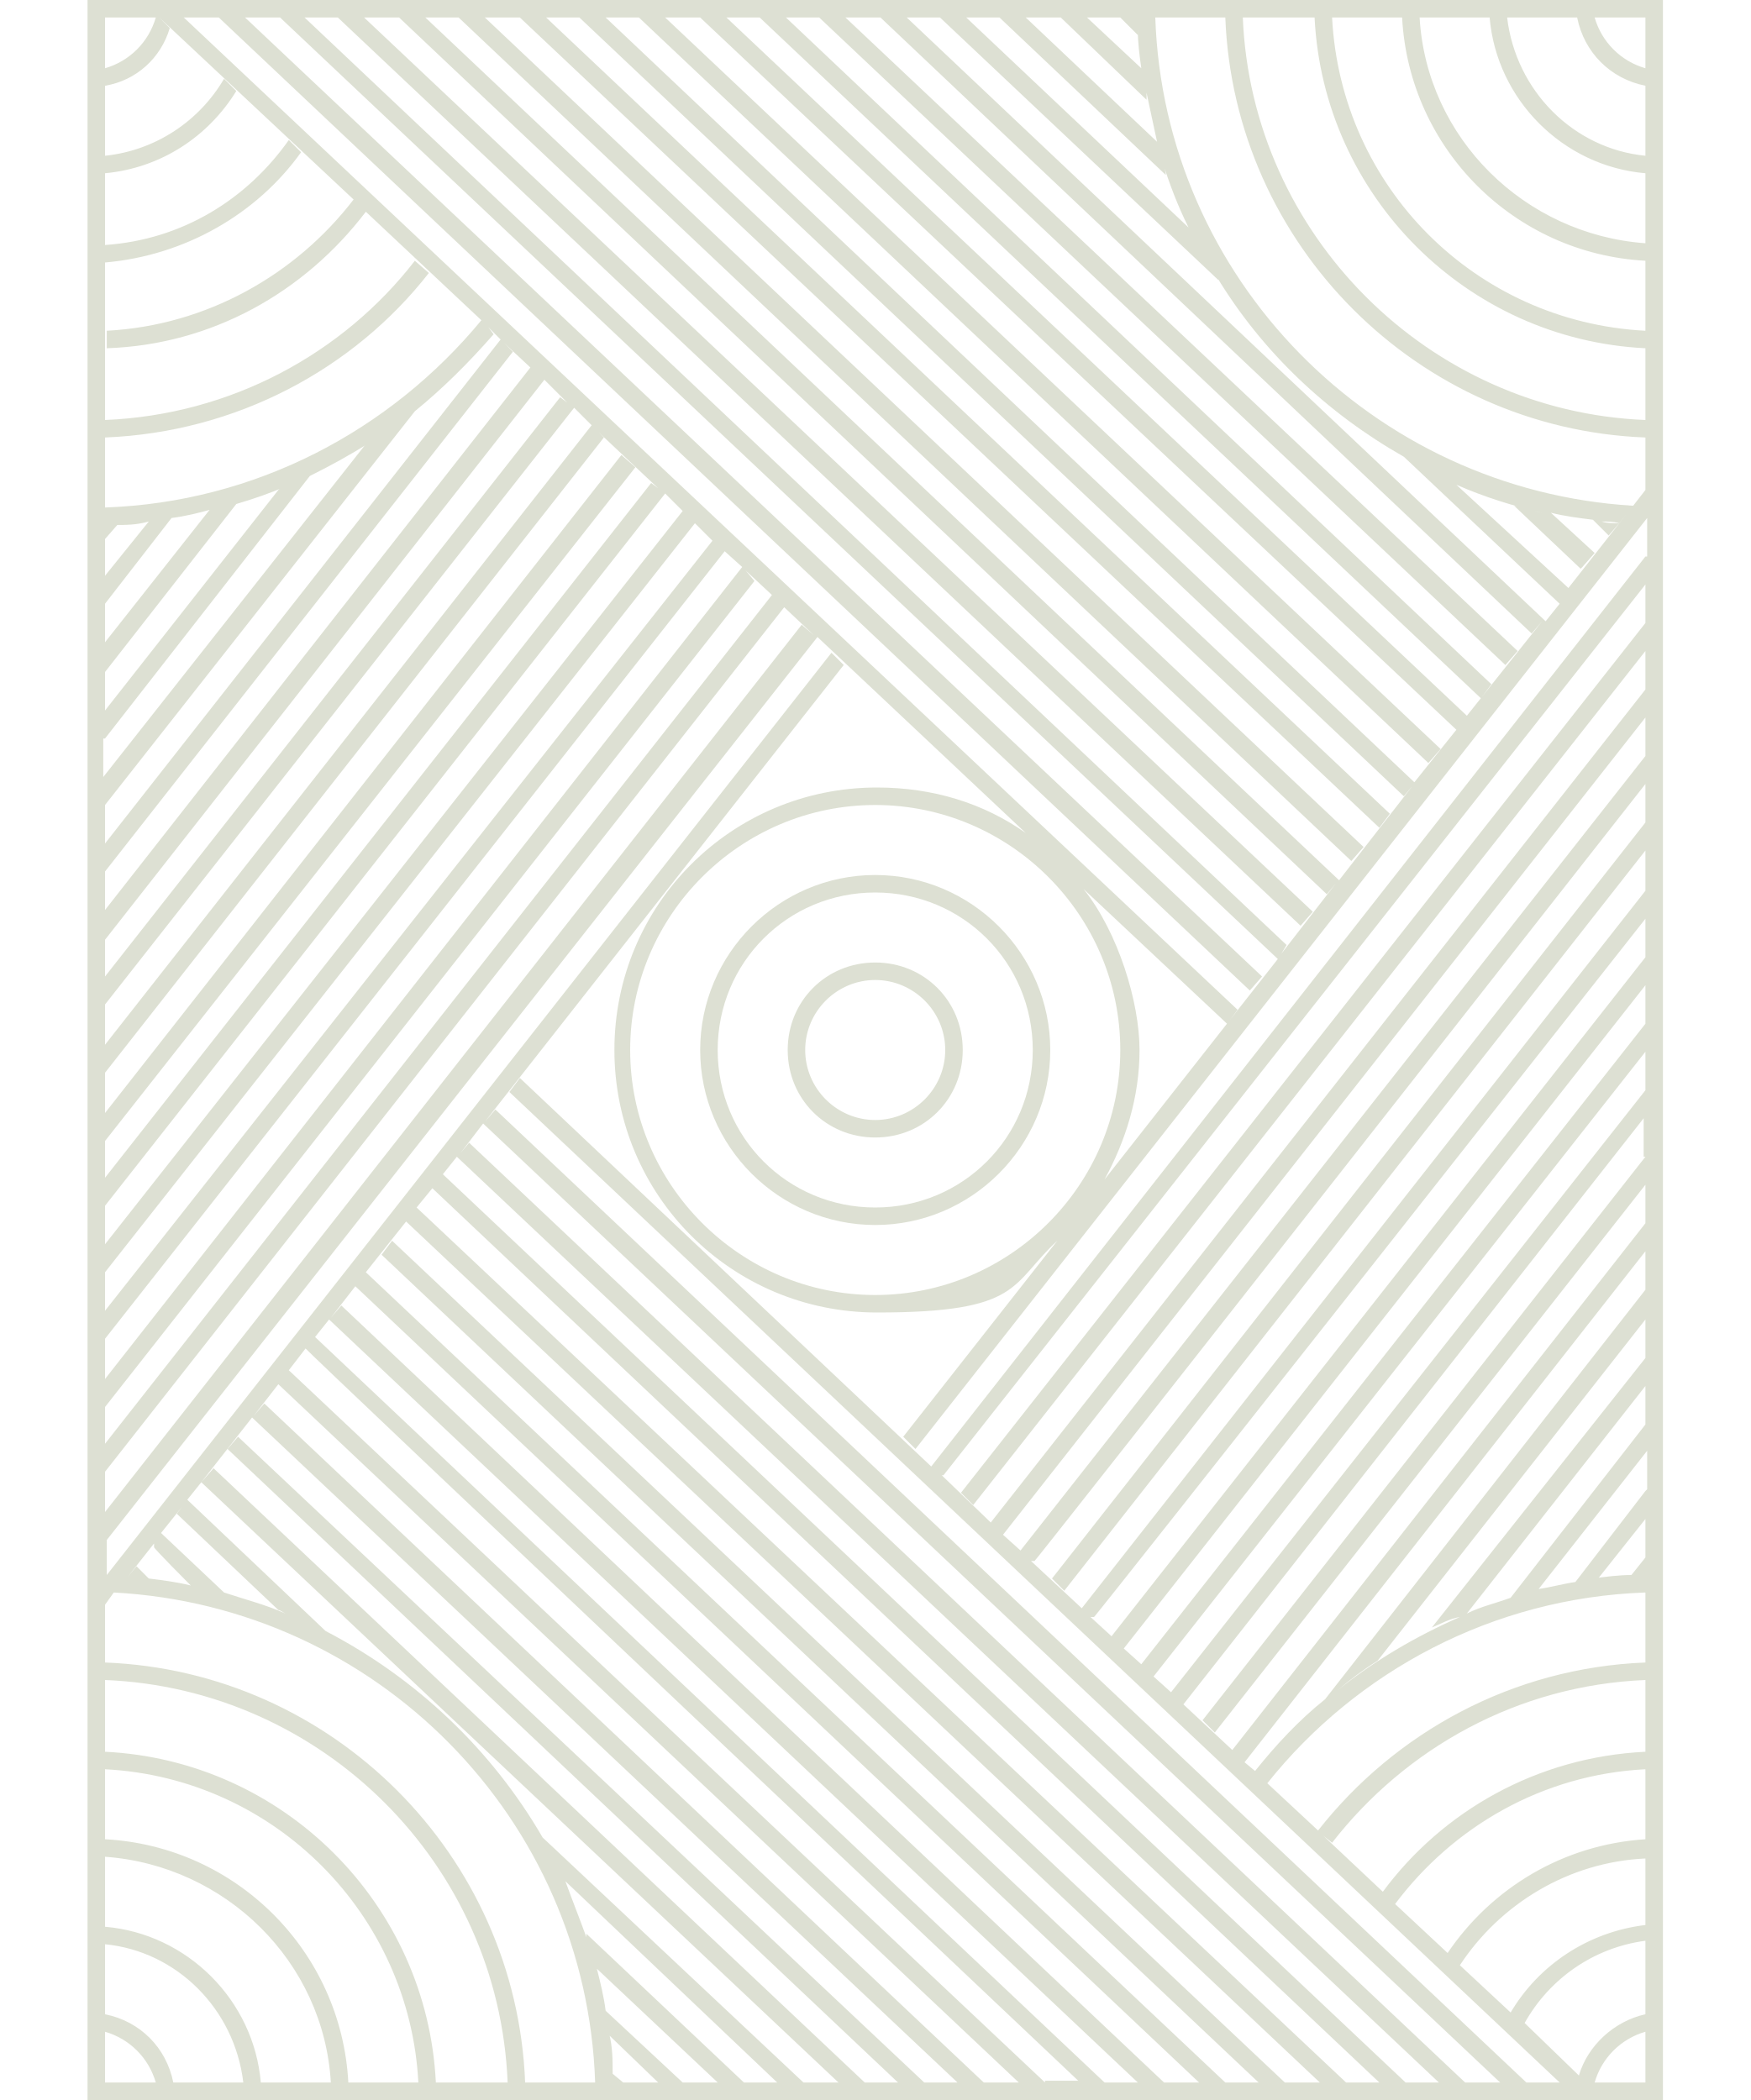
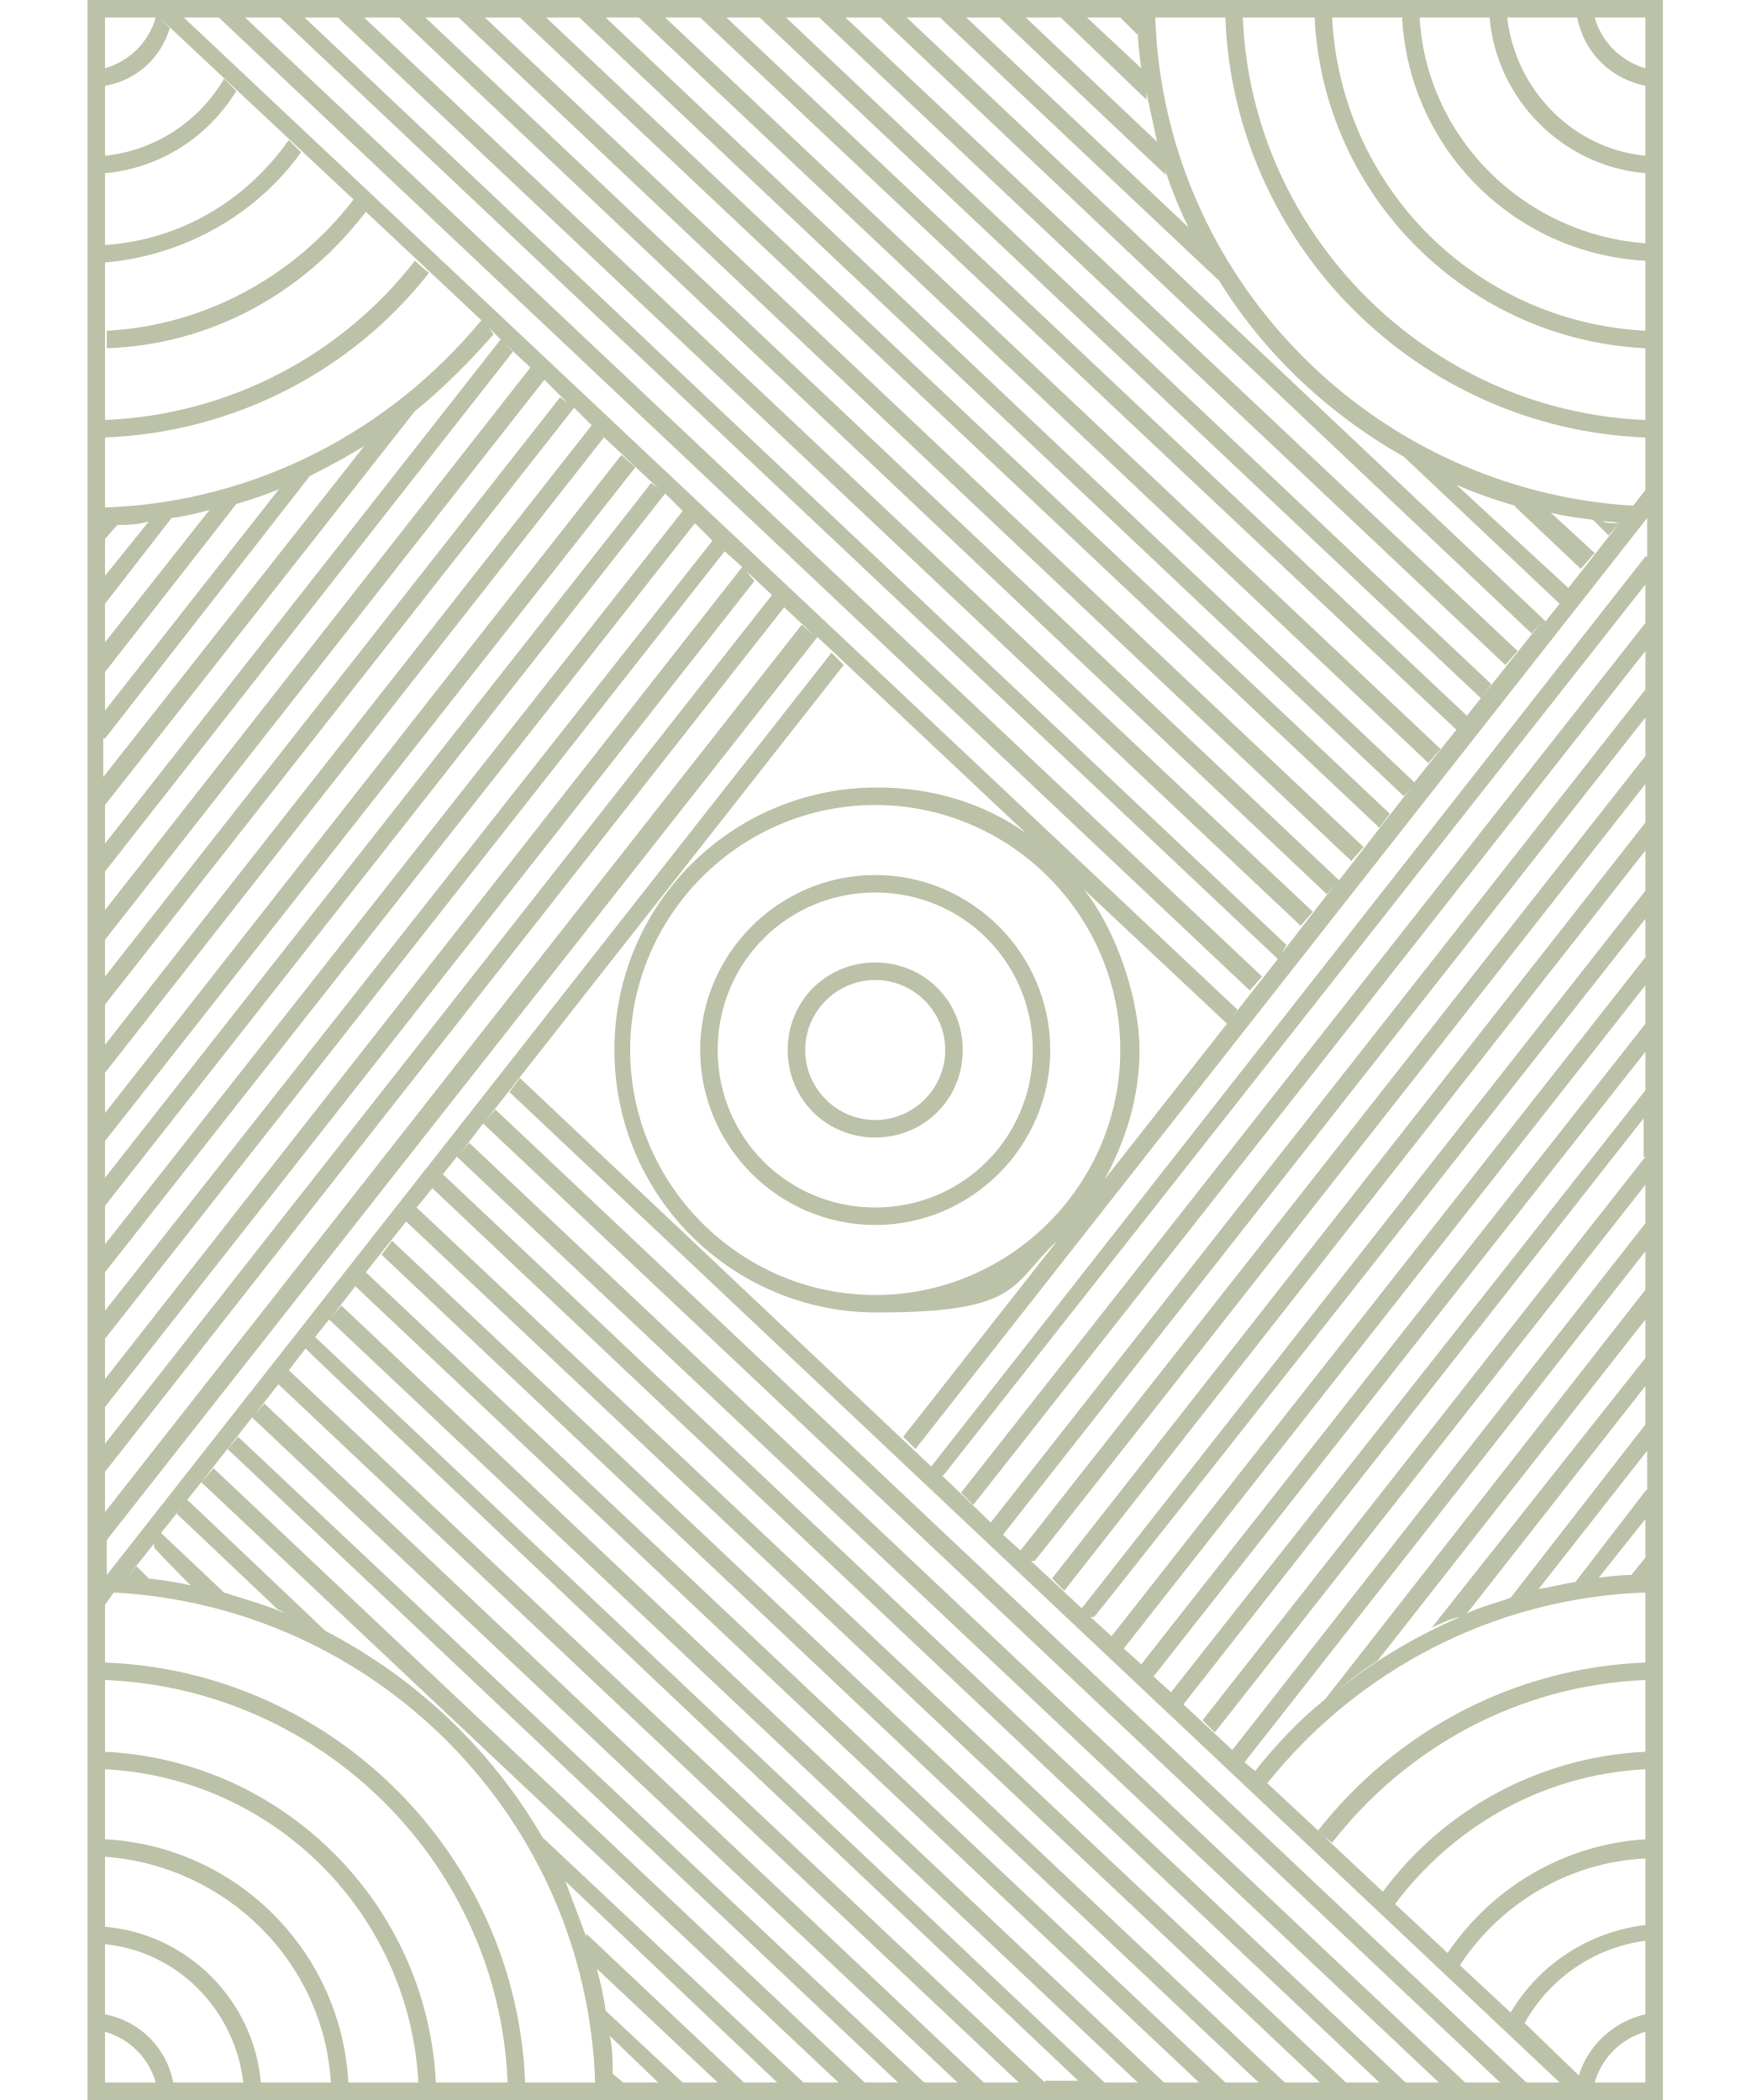
<svg xmlns="http://www.w3.org/2000/svg" id="Layer_1" data-name="Layer 1" version="1.1" viewBox="0 0 100 120">
-   <path fill="#562" d="M45,60c0,2.8,2.2,5,5,5s5-2.2,5-5-2.2-5-5-5-5,2.2-5,5ZM54,60c0,2.2-1.8,4-4,4s-4-1.8-4-4,1.8-4,4-4,4,1.8,4,4ZM40,60c0,5.5,4.5,10,10,10s10-4.5,10-10-4.5-10-10-10-10,4.5-10,10ZM59,60c0,5-4,9-9,9s-9-4-9-9,4-9,9-9,9,4,9,9ZM5,0v120h90V0H5ZM64,1l1,1c0,0,0-.2,0-.3,0,.7.1,1.5.2,2.2l-3.1-2.9h1.9ZM60.6,1l4.9,4.7c0-.1,0-.2,0-.4.2.9.4,1.9.6,2.8l-7.5-7.1h2ZM57.1,1l9.5,9c0-.2-.1-.5-.2-.8.4,1.3.9,2.6,1.5,3.8L55.2,1h1.9ZM53.7,1l15.9,15c0,0,0-.2-.1-.2,2.6,4.3,6.3,7.8,10.7,10.3,0,0,0,0,0,0l8.9,8.4-.8,1L51.8,1h1.9ZM90.4,32.4l.7-.8-2.5-2.3c.8.2,1.6.3,2.4.4l.9.9.6-.7c-.3,0-.7,0-1-.1.3,0,.7,0,1,.1l.4-.5-3.3,4.2-6.4-5.9c1.6.7,3.2,1.2,4.9,1.6-.5-.1-1-.3-1.6-.4l3.8,3.6ZM43.4,1l41.2,38.9.6-.8L44.9,1h1.9l39.2,37,.7-.8L48.3,1h2l37.2,35.2.6-.7-4.3,5.4L41.5,1h1.9ZM36.5,1l45.1,42.6.7-.8L38,1h2l43.2,40.7.4-.5-2.8,3.5L34.6,1h1.9ZM26.2,1l51,48.2.7-.8L27.7,1h2l49.1,46.3.6-.8L31.2,1h1.9l47.1,44.5.5-.6-4.2,5.4L24.3,1h1.9ZM19.3,1l55,51.9.7-.8L20.8,1h2l53,50.1.5-.6-3.1,4,.3-.5L17.4,1h1.9ZM12.5,1l58.9,55.6.7-.8L14,1h2l57,53.8-9.9,12.6c1.2-2.2,2-4.7,2-7.4s-1.2-6.7-3.2-9.2l8.2,7.7.6-.8L10.5,1h2ZM50,74c-7.7,0-14-6.3-14-14s6.3-14,14-14,14,6.3,14,14-6.3,14-14,14ZM6,1h2.9c-.4,1.4-1.5,2.5-2.9,2.9V1ZM6,25c7.5-.3,14.2-3.9,18.5-9.4l-.8-.7c-4.1,5.3-10.5,8.8-17.7,9.1v-9c4.6-.4,8.7-2.8,11.2-6.3l-.7-.7c-2.4,3.4-6.1,5.7-10.5,6v-4.1c3.2-.3,5.9-2.1,7.5-4.7l-.7-.7c-1.4,2.4-3.9,4.1-6.8,4.4v-4c1.8-.3,3.2-1.6,3.7-3.3l-.6-.6,11.1,10.4c-3.3,4.3-8.4,7.2-14.1,7.5v1c6-.2,11.3-3.2,14.8-7.8l6.6,6.2c-5.2,6.3-12.9,10.4-21.5,10.7v-4ZM6,30.8l.7-.8c0,0-.1,0-.2,0,.7,0,1.3,0,2-.2l-2.5,3.1v-2.1ZM6,34.5l3.8-4.9c.8-.1,1.6-.3,2.3-.5,0,0,0,0-.1,0l-6,7.6v-2.3ZM6,38.4l7.5-9.6c1-.3,1.9-.6,2.8-1-.1,0-.3.1-.4.2l-9.9,12.6v-2.2ZM6,42.2l11.7-15c1.2-.6,2.3-1.2,3.4-1.9,0,0-.2.1-.3.2l-14.9,18.9v-2.2ZM6,46l17.7-22.5c1.6-1.3,3.1-2.8,4.5-4.4l-.3-.4.7.7L6,48.2v-2.2ZM6,49.8l23.3-29.7-.5-.5,1.5,1.4L6,52v-2.2ZM6,53.7l25.1-32,1.3,1.3-.4-.3L6,55.8v-2.1ZM6,57.4l26.8-34.1,1,1L6,59.7v-2.3ZM6,65.2l30.3-38.5-.8-.7L6,63.6v-2.3l28.5-36.3-.3-.3,3.4,3.2-.4-.3L6,67.3v-2.1ZM6,68.9l32-40.7,1,1L6,71.1v-2.2ZM6,72.7L39.7,29.9l1,1L6,74.9v-2.2ZM6,76.5L41.4,31.5h0c0,0,1,.9,1,.9L6,78.8v-2.3ZM6,80.4l37.1-47.2-.5-.6,1.5,1.4L6,82.5v-2.1ZM6,84.1l38.8-49.4,1.7,1.6-.7-.6L6,86.4v-2.3ZM6,119v-2.9c1.4.4,2.5,1.5,2.9,2.9h-2.9ZM9.9,119c-.4-2-1.9-3.5-3.9-3.9v-4c4.1.4,7.4,3.7,7.9,7.9h-4ZM14.9,119c-.4-4.7-4.2-8.5-8.9-8.9v-4c6.9.5,12.5,6,12.9,12.9h-4ZM19.9,119c-.4-7.5-6.4-13.5-13.9-13.9v-4c9.7.5,17.4,8.3,17.9,17.9h-4ZM24.9,119c-.5-10.2-8.7-18.4-18.9-18.9v-4.1c12.4.5,22.5,10.5,23,23h-4.1ZM30,119c-.5-13-11-23.5-24-24v-3.3l.5-.7c15,.8,27,12.9,27.5,28h-4ZM10.9,90.6c-.8-.2-1.6-.3-2.4-.4l-.7-.7-.5.6s0,0,0,0l1.5-1.9v.2c-.1,0,2.1,2.2,2.1,2.2ZM15.9,92c.1,0,.2.1.4.2-1.1-.5-2.3-.8-3.5-1.2l-3.6-3.4,1.2-1.5-.3.4,5.8,5.5ZM35.6,119l-.6-.5c0-.8,0-1.5-.2-2.3,0,0,0,0,0,.1l2.8,2.7h-2ZM39,119l-4.4-4.1c-.1-.8-.3-1.6-.5-2.4l6.9,6.5h-2ZM42.5,119l-9-8.5c0,0,0,.1,0,.2-.4-1.1-.8-2.1-1.2-3.2l12.1,11.5h-1.9ZM45.9,119l-14.9-14c-2.9-5-7.2-9.1-12.4-11.8l-7.9-7.5.8-1,36.4,34.3h-2ZM52.8,119L13.6,82.1l-.6.7,38.3,36.2h-1.9L12.2,83.9l-.7.8,2.9-3.7,40.3,38h-1.9ZM56.2,119L15.1,80.2l-.6.7,1.4-1.8,42.3,39.9h-2ZM59.7,119l-43.2-40.7,1-1.3h-.1c0,.1,44.2,41.9,44.2,41.9h-1.9ZM63.1,119l-45.1-42.6.8-1,46.2,43.6h-1.9ZM66.5,119l-47-44.4-.6.7,1.4-1.8,48.2,45.5h-2ZM73.4,119l-51-48.1-.6.8,50.1,47.3h-1.9l-49.1-46.3,2.3-2.9,52.2,49.2h-2ZM76.9,119l-53.1-50,.9-1.1,54.1,51.1h-1.9ZM80.3,119l-55-51.9.8-1,56.1,52.9h-1.9ZM83.7,119l-56.9-53.7-.5.6,1.3-1.7,58.1,54.8h-2ZM94,119h-2.9c.4-1.4,1.5-2.5,2.9-2.9v2.9ZM94,115.1c-1.8.4-3.3,1.8-3.8,3.5l-3.1-3h0c1.4-2.5,3.9-4.3,6.9-4.7v4.1ZM94,110c-3.3.4-6.1,2.3-7.7,5l-2.9-2.7c2.3-3.5,6.2-5.9,10.6-6.1v3.9ZM94,105.1c-4.7.3-8.8,2.8-11.3,6.5l-3-2.8c3.3-4.4,8.4-7.4,14.3-7.7v4ZM94,100.1c-6.2.3-11.6,3.4-15,8l-3.4-3.2.5.4c4.2-5.4,10.6-9,17.9-9.3v4.1ZM94,95c-7.6.3-14.3,4-18.7,9.6l-2.9-2.7c5.1-6.4,12.9-10.6,21.6-10.9v4ZM94,89l-.8,1c-.7,0-1.5.1-2.2.2,0,0,.2,0,.3,0l2.7-3.4v2.2ZM94,85.2l-4,5.2c-.7.1-1.4.3-2.1.4l6.2-7.9v2.2ZM94,81.4l-7.7,9.9c-.8.3-1.7.5-2.5.9l10.2-13v2.2ZM94,77.6l-12.2,15.4c.5-.2,1-.5,1.6-.6-2.5,1.1-4.9,2.5-7,4.2.7-.6,1.5-1.2,2.3-1.7l15.3-19.5v2.3ZM94,73.7l-18.3,23.4c-1.5,1.2-2.8,2.6-4,4.1l-.6-.5,22.9-29.2v2.2ZM94,66.1l-25.3,32.2.7.7,24.6-31.3v2.2l-23.6,30.1-3-2.8.2.2,26.3-33.5v2.2ZM94,62.3l-27.1,34.4-1-.9,28.1-35.7v2.2ZM94,58.5l-28.8,36.6-1-.9,29.8-37.9v2.2ZM94,54.7l-30.5,38.8-1.2-1.1h.2c0,.1,31.5-39.9,31.5-39.9v2.2ZM94,47l-33.9,43.2.7.7,33.2-42.3v2.3l-32.2,41-2.9-2.7h.2c0,.1,34.9-44.4,34.9-44.4v2.2ZM94,43.2l-35.7,45.4-1-.9,36.7-46.7v2.2ZM94,35.6l-39.1,49.7.7.7,38.4-48.8v2.2l-37.4,47.6-2.8-2.7h.1c0,0,40.1-50.9,40.1-50.9v2.2ZM94,31.8l-40.8,52-23.5-22.2-.6.8,60,56.6h-1.9L28.3,63.4l-.6.7,20.5-26.1-.7-.7L6.1,90s0,0,0,0v-2l40.6-51.6,11.9,11.2c-2.4-1.7-5.3-2.6-8.5-2.6-8.3,0-15,6.7-15,15s6.7,15,15,15,7.6-1.6,10.3-4.1l-8.8,11.2.7.7,41.8-53.2v2.2ZM94,28l-.7.9c-14.9-.9-26.8-13-27.3-27.9h4c.5,13,11,23.5,24,24v3ZM94,24c-12.4-.5-22.5-10.6-23-23h4.1c.5,10.2,8.7,18.4,18.9,18.9v4.1ZM94,18.9c-9.7-.5-17.4-8.2-17.9-17.9h4c.4,7.5,6.4,13.5,13.9,13.9v4ZM94,13.9c-6.9-.5-12.5-6-12.9-12.9h4c.4,4.7,4.2,8.5,8.9,8.9v4ZM94,8.9c-4.1-.4-7.4-3.7-7.9-7.9h4c.4,2,1.9,3.5,3.9,3.9v4ZM94,3.9c-1.4-.4-2.5-1.5-2.9-2.9h2.9v2.9Z" opacity=".2" />
+   <path fill="#562" d="M45,60c0,2.8,2.2,5,5,5s5-2.2,5-5-2.2-5-5-5-5,2.2-5,5ZM54,60c0,2.2-1.8,4-4,4s-4-1.8-4-4,1.8-4,4-4,4,1.8,4,4ZM40,60c0,5.5,4.5,10,10,10s10-4.5,10-10-4.5-10-10-10-10,4.5-10,10ZM59,60c0,5-4,9-9,9s-9-4-9-9,4-9,9-9,9,4,9,9ZM5,0v120h90V0H5ZM64,1l1,1c0,0,0-.2,0-.3,0,.7.1,1.5.2,2.2l-3.1-2.9h1.9ZM60.6,1l4.9,4.7c0-.1,0-.2,0-.4.2.9.4,1.9.6,2.8l-7.5-7.1h2ZM57.1,1l9.5,9c0-.2-.1-.5-.2-.8.4,1.3.9,2.6,1.5,3.8L55.2,1h1.9ZM53.7,1l15.9,15c0,0,0-.2-.1-.2,2.6,4.3,6.3,7.8,10.7,10.3,0,0,0,0,0,0l8.9,8.4-.8,1L51.8,1h1.9ZM90.4,32.4l.7-.8-2.5-2.3c.8.2,1.6.3,2.4.4l.9.9.6-.7c-.3,0-.7,0-1-.1.3,0,.7,0,1,.1l.4-.5-3.3,4.2-6.4-5.9c1.6.7,3.2,1.2,4.9,1.6-.5-.1-1-.3-1.6-.4l3.8,3.6ZM43.4,1l41.2,38.9.6-.8L44.9,1h1.9l39.2,37,.7-.8L48.3,1h2l37.2,35.2.6-.7-4.3,5.4L41.5,1h1.9ZM36.5,1l45.1,42.6.7-.8L38,1h2l43.2,40.7.4-.5-2.8,3.5L34.6,1h1.9ZM26.2,1l51,48.2.7-.8L27.7,1h2l49.1,46.3.6-.8L31.2,1h1.9l47.1,44.5.5-.6-4.2,5.4L24.3,1h1.9ZM19.3,1l55,51.9.7-.8L20.8,1h2l53,50.1.5-.6-3.1,4,.3-.5L17.4,1h1.9ZM12.5,1l58.9,55.6.7-.8L14,1h2l57,53.8-9.9,12.6c1.2-2.2,2-4.7,2-7.4s-1.2-6.7-3.2-9.2l8.2,7.7.6-.8L10.5,1h2ZM50,74c-7.7,0-14-6.3-14-14s6.3-14,14-14,14,6.3,14,14-6.3,14-14,14ZM6,1h2.9c-.4,1.4-1.5,2.5-2.9,2.9V1ZM6,25c7.5-.3,14.2-3.9,18.5-9.4l-.8-.7c-4.1,5.3-10.5,8.8-17.7,9.1v-9c4.6-.4,8.7-2.8,11.2-6.3l-.7-.7c-2.4,3.4-6.1,5.7-10.5,6v-4.1c3.2-.3,5.9-2.1,7.5-4.7l-.7-.7c-1.4,2.4-3.9,4.1-6.8,4.4v-4c1.8-.3,3.2-1.6,3.7-3.3l-.6-.6,11.1,10.4c-3.3,4.3-8.4,7.2-14.1,7.5v1c6-.2,11.3-3.2,14.8-7.8l6.6,6.2c-5.2,6.3-12.9,10.4-21.5,10.7v-4ZM6,30.8l.7-.8c0,0-.1,0-.2,0,.7,0,1.3,0,2-.2l-2.5,3.1v-2.1ZM6,34.5l3.8-4.9c.8-.1,1.6-.3,2.3-.5,0,0,0,0-.1,0l-6,7.6v-2.3ZM6,38.4l7.5-9.6c1-.3,1.9-.6,2.8-1-.1,0-.3.1-.4.2l-9.9,12.6v-2.2ZM6,42.2l11.7-15c1.2-.6,2.3-1.2,3.4-1.9,0,0-.2.1-.3.2l-14.9,18.9v-2.2ZM6,46l17.7-22.5c1.6-1.3,3.1-2.8,4.5-4.4l-.3-.4.7.7L6,48.2v-2.2ZM6,49.8l23.3-29.7-.5-.5,1.5,1.4L6,52v-2.2ZM6,53.7l25.1-32,1.3,1.3-.4-.3L6,55.8v-2.1ZM6,57.4l26.8-34.1,1,1L6,59.7v-2.3ZM6,65.2l30.3-38.5-.8-.7L6,63.6v-2.3l28.5-36.3-.3-.3,3.4,3.2-.4-.3L6,67.3v-2.1ZM6,68.9l32-40.7,1,1L6,71.1v-2.2ZM6,72.7L39.7,29.9l1,1L6,74.9v-2.2ZM6,76.5L41.4,31.5h0c0,0,1,.9,1,.9L6,78.8v-2.3ZM6,80.4l37.1-47.2-.5-.6,1.5,1.4L6,82.5v-2.1ZM6,84.1l38.8-49.4,1.7,1.6-.7-.6L6,86.4v-2.3ZM6,119v-2.9c1.4.4,2.5,1.5,2.9,2.9h-2.9ZM9.9,119c-.4-2-1.9-3.5-3.9-3.9v-4c4.1.4,7.4,3.7,7.9,7.9h-4ZM14.9,119c-.4-4.7-4.2-8.5-8.9-8.9v-4c6.9.5,12.5,6,12.9,12.9h-4ZM19.9,119c-.4-7.5-6.4-13.5-13.9-13.9v-4c9.7.5,17.4,8.3,17.9,17.9h-4ZM24.9,119c-.5-10.2-8.7-18.4-18.9-18.9v-4.1c12.4.5,22.5,10.5,23,23h-4.1ZM30,119c-.5-13-11-23.5-24-24v-3.3l.5-.7c15,.8,27,12.9,27.5,28h-4ZM10.9,90.6c-.8-.2-1.6-.3-2.4-.4l-.7-.7-.5.6s0,0,0,0l1.5-1.9v.2c-.1,0,2.1,2.2,2.1,2.2ZM15.9,92c.1,0,.2.1.4.2-1.1-.5-2.3-.8-3.5-1.2l-3.6-3.4,1.2-1.5-.3.4,5.8,5.5ZM35.6,119l-.6-.5c0-.8,0-1.5-.2-2.3,0,0,0,0,0,.1l2.8,2.7h-2ZM39,119l-4.4-4.1c-.1-.8-.3-1.6-.5-2.4l6.9,6.5h-2ZM42.5,119l-9-8.5c0,0,0,.1,0,.2-.4-1.1-.8-2.1-1.2-3.2l12.1,11.5h-1.9ZM45.9,119l-14.9-14c-2.9-5-7.2-9.1-12.4-11.8l-7.9-7.5.8-1,36.4,34.3h-2ZM52.8,119L13.6,82.1l-.6.7,38.3,36.2h-1.9L12.2,83.9l-.7.8,2.9-3.7,40.3,38h-1.9ZM56.2,119L15.1,80.2l-.6.7,1.4-1.8,42.3,39.9h-2ZM59.7,119l-43.2-40.7,1-1.3h-.1c0,.1,44.2,41.9,44.2,41.9h-1.9ZM63.1,119l-45.1-42.6.8-1,46.2,43.6h-1.9ZM66.5,119l-47-44.4-.6.7,1.4-1.8,48.2,45.5h-2ZM73.4,119l-51-48.1-.6.8,50.1,47.3h-1.9l-49.1-46.3,2.3-2.9,52.2,49.2h-2ZM76.9,119l-53.1-50,.9-1.1,54.1,51.1h-1.9ZM80.3,119l-55-51.9.8-1,56.1,52.9h-1.9ZM83.7,119l-56.9-53.7-.5.6,1.3-1.7,58.1,54.8h-2ZM94,119h-2.9c.4-1.4,1.5-2.5,2.9-2.9v2.9ZM94,115.1c-1.8.4-3.3,1.8-3.8,3.5l-3.1-3h0c1.4-2.5,3.9-4.3,6.9-4.7v4.1ZM94,110c-3.3.4-6.1,2.3-7.7,5l-2.9-2.7c2.3-3.5,6.2-5.9,10.6-6.1v3.9ZM94,105.1c-4.7.3-8.8,2.8-11.3,6.5l-3-2.8c3.3-4.4,8.4-7.4,14.3-7.7v4ZM94,100.1c-6.2.3-11.6,3.4-15,8l-3.4-3.2.5.4c4.2-5.4,10.6-9,17.9-9.3v4.1ZM94,95c-7.6.3-14.3,4-18.7,9.6l-2.9-2.7c5.1-6.4,12.9-10.6,21.6-10.9v4ZM94,89l-.8,1c-.7,0-1.5.1-2.2.2,0,0,.2,0,.3,0l2.7-3.4v2.2ZM94,85.2l-4,5.2c-.7.1-1.4.3-2.1.4l6.2-7.9v2.2ZM94,81.4l-7.7,9.9c-.8.3-1.7.5-2.5.9l10.2-13v2.2ZM94,77.6l-12.2,15.4c.5-.2,1-.5,1.6-.6-2.5,1.1-4.9,2.5-7,4.2.7-.6,1.5-1.2,2.3-1.7l15.3-19.5v2.3ZM94,73.7l-18.3,23.4c-1.5,1.2-2.8,2.6-4,4.1l-.6-.5,22.9-29.2v2.2ZM94,66.1l-25.3,32.2.7.7,24.6-31.3v2.2l-23.6,30.1-3-2.8.2.2,26.3-33.5v2.2ZM94,62.3l-27.1,34.4-1-.9,28.1-35.7v2.2ZM94,58.5l-28.8,36.6-1-.9,29.8-37.9v2.2ZM94,54.7l-30.5,38.8-1.2-1.1h.2c0,.1,31.5-39.9,31.5-39.9v2.2ZM94,47l-33.9,43.2.7.7,33.2-42.3v2.3l-32.2,41-2.9-2.7h.2c0,.1,34.9-44.4,34.9-44.4v2.2ZM94,43.2l-35.7,45.4-1-.9,36.7-46.7v2.2ZM94,35.6l-39.1,49.7.7.7,38.4-48.8v2.2l-37.4,47.6-2.8-2.7h.1c0,0,40.1-50.9,40.1-50.9v2.2ZM94,31.8l-40.8,52-23.5-22.2-.6.8,60,56.6h-1.9L28.3,63.4l-.6.7,20.5-26.1-.7-.7L6.1,90s0,0,0,0v-2l40.6-51.6,11.9,11.2c-2.4-1.7-5.3-2.6-8.5-2.6-8.3,0-15,6.7-15,15s6.7,15,15,15,7.6-1.6,10.3-4.1l-8.8,11.2.7.7,41.8-53.2v2.2ZM94,28l-.7.9c-14.9-.9-26.8-13-27.3-27.9h4c.5,13,11,23.5,24,24v3ZM94,24c-12.4-.5-22.5-10.6-23-23h4.1c.5,10.2,8.7,18.4,18.9,18.9v4.1ZM94,18.9c-9.7-.5-17.4-8.2-17.9-17.9h4c.4,7.5,6.4,13.5,13.9,13.9v4ZM94,13.9c-6.9-.5-12.5-6-12.9-12.9h4c.4,4.7,4.2,8.5,8.9,8.9v4ZM94,8.9c-4.1-.4-7.4-3.7-7.9-7.9h4c.4,2,1.9,3.5,3.9,3.9v4ZM94,3.9c-1.4-.4-2.5-1.5-2.9-2.9h2.9v2.9Z" opacity=".4" />
</svg>
